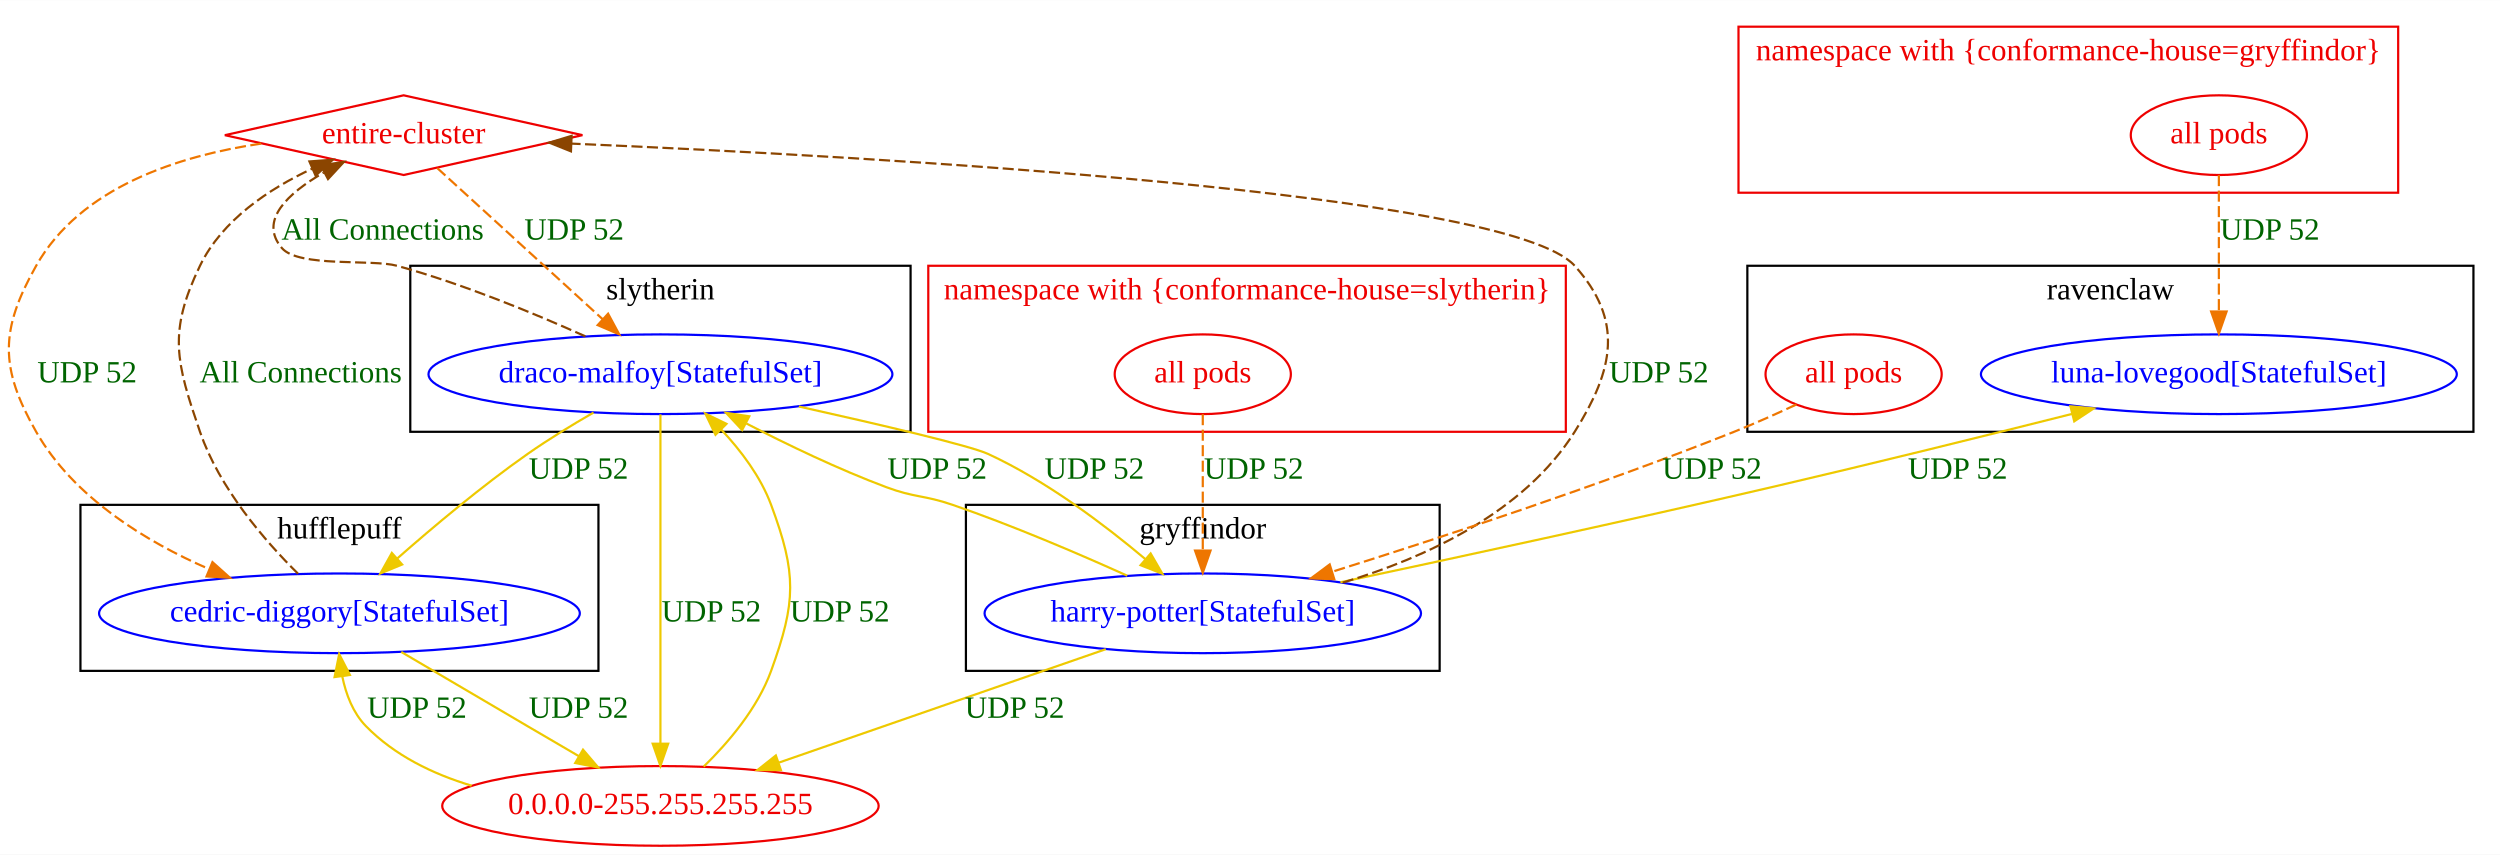
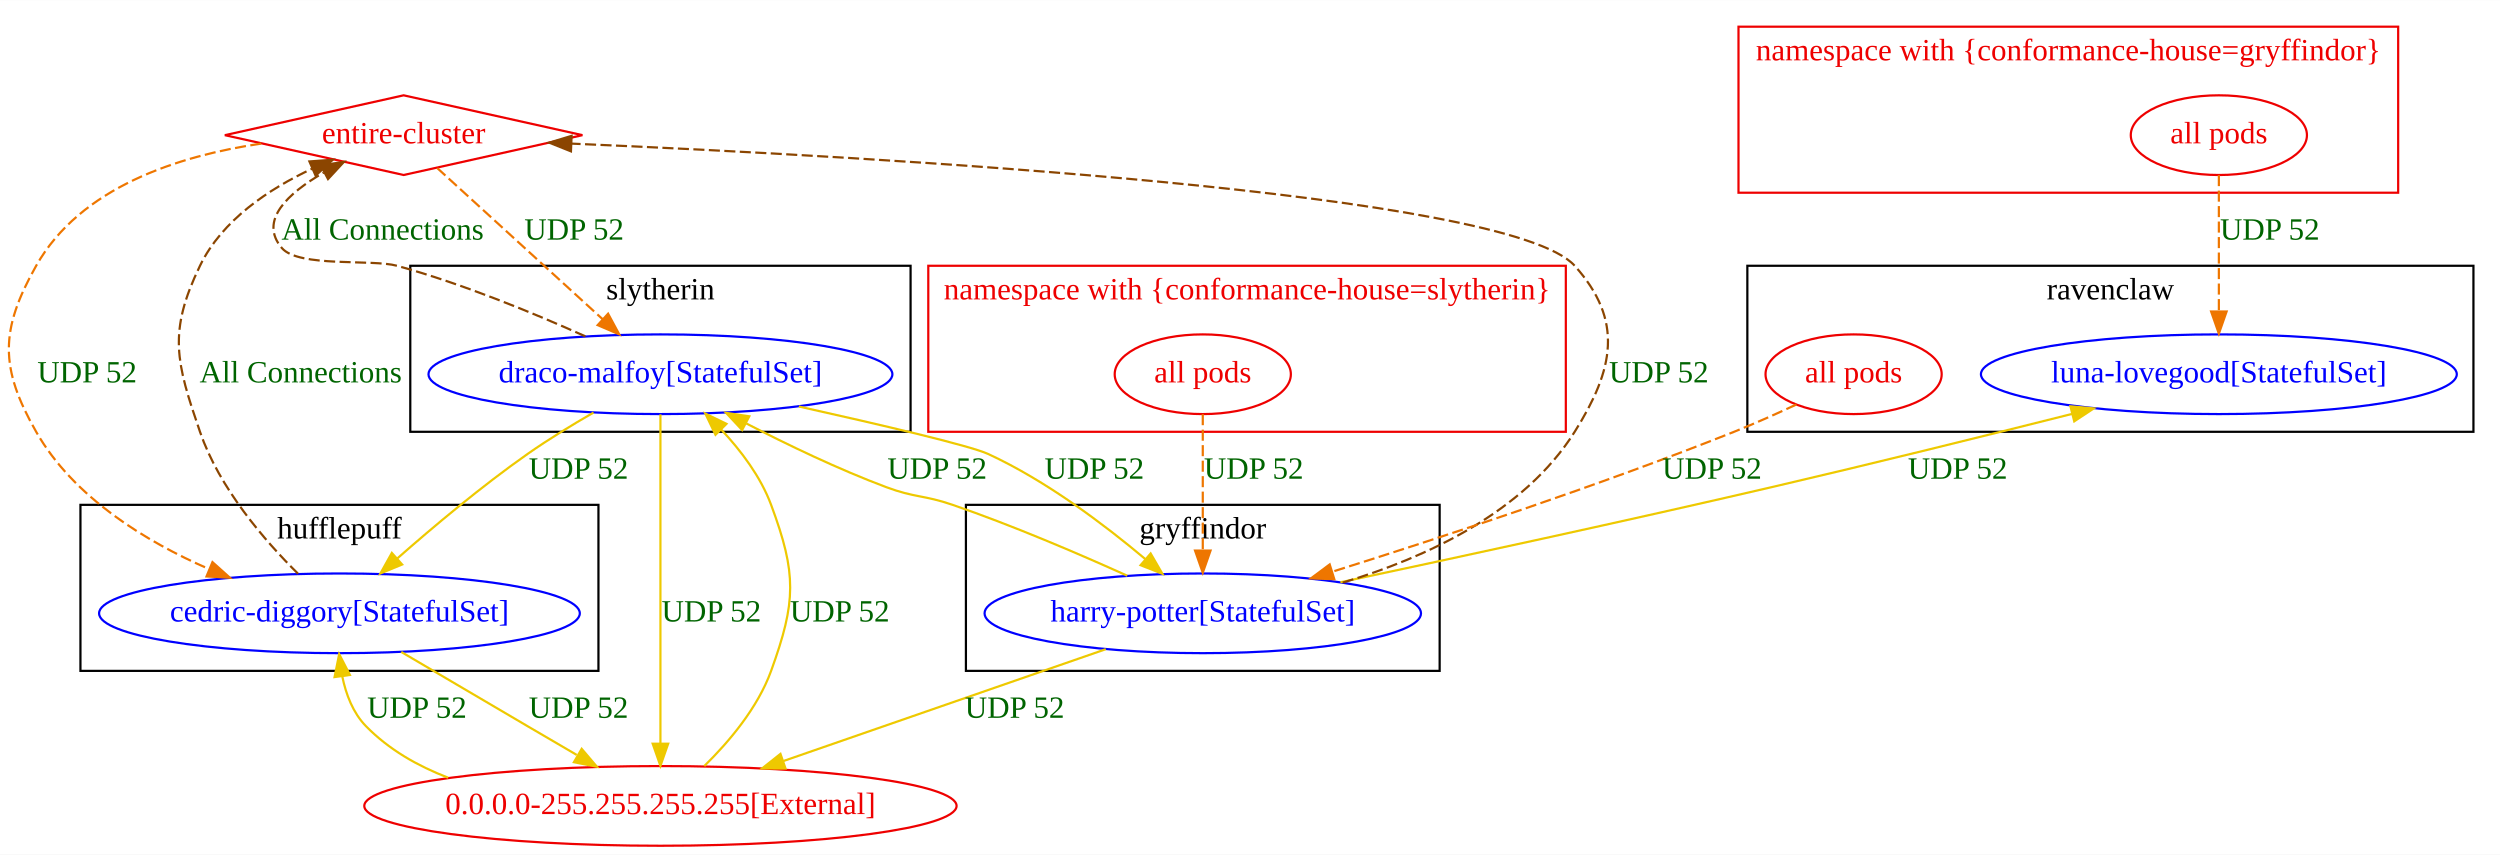
<svg xmlns="http://www.w3.org/2000/svg" width="1129pt" height="386pt" viewBox="0.00 0.00 1129.34 386.00">
  <g id="graph0" class="graph" transform="scale(1 1) rotate(0) translate(4 382)">
    <polygon fill="white" stroke="transparent" points="-4,4 -4,-382 1125.34,-382 1125.34,4 -4,4" />
-     <g id="clust4" class="cluster">
-       <polygon fill="none" stroke="black" points="181.34,-187 181.34,-262 407.34,-262 407.34,-187 181.34,-187" />
-       <text text-anchor="middle" x="294.34" y="-246.8" font-family="Times New Roman,serif" font-size="14.00">slytherin</text>
+     <g id="clust2" class="cluster">
+       <polygon fill="none" stroke="black" points="32.34,-79 32.34,-154 266.34,-154 266.34,-79 32.34,-79" />
+       <text text-anchor="middle" x="149.34" y="-138.8" font-family="Times New Roman,serif" font-size="14.00">hufflepuff</text>
    </g>
    <g id="clust1" class="cluster">
      <polygon fill="none" stroke="black" points="432.34,-79 432.34,-154 646.34,-154 646.34,-79 432.34,-79" />
      <text text-anchor="middle" x="539.34" y="-138.8" font-family="Times New Roman,serif" font-size="14.00">gryffindor</text>
    </g>
-     <g id="clust2" class="cluster">
-       <polygon fill="none" stroke="black" points="32.34,-79 32.34,-154 266.34,-154 266.34,-79 32.34,-79" />
-       <text text-anchor="middle" x="149.34" y="-138.8" font-family="Times New Roman,serif" font-size="14.00">hufflepuff</text>
-     </g>
    <g id="clust3" class="cluster">
      <polygon fill="none" stroke="black" points="785.34,-187 785.34,-262 1113.34,-262 1113.34,-187 785.34,-187" />
      <text text-anchor="middle" x="949.34" y="-246.8" font-family="Times New Roman,serif" font-size="14.00">ravenclaw</text>
+     </g>
+     <g id="clust5" class="cluster">
+       <polygon fill="none" stroke="#ee0000" points="781.34,-295 781.34,-370 1079.34,-370 1079.34,-295 781.34,-295" />
+       <text text-anchor="middle" x="930.34" y="-354.8" font-family="Times New Roman,serif" font-size="14.00" fill="#ee0000">namespace with {conformance-house=gryffindor}</text>
    </g>
    <g id="clust6" class="cluster">
      <polygon fill="none" stroke="#ee0000" points="415.34,-187 415.34,-262 703.34,-262 703.34,-187 415.34,-187" />
      <text text-anchor="middle" x="559.34" y="-246.8" font-family="Times New Roman,serif" font-size="14.00" fill="#ee0000">namespace with {conformance-house=slytherin}</text>
    </g>
-     <g id="clust5" class="cluster">
-       <polygon fill="none" stroke="#ee0000" points="781.34,-295 781.34,-370 1079.34,-370 1079.34,-295 781.34,-295" />
-       <text text-anchor="middle" x="930.34" y="-354.8" font-family="Times New Roman,serif" font-size="14.00" fill="#ee0000">namespace with {conformance-house=gryffindor}</text>
+     <g id="clust4" class="cluster">
+       <polygon fill="none" stroke="black" points="181.34,-187 181.34,-262 407.34,-262 407.34,-187 181.34,-187" />
+       <text text-anchor="middle" x="294.34" y="-246.8" font-family="Times New Roman,serif" font-size="14.00">slytherin</text>
    </g>
    <g id="node1" class="node">
      <ellipse fill="none" stroke="blue" cx="539.34" cy="-105" rx="98.58" ry="18" />
      <text text-anchor="middle" x="539.34" y="-101.3" font-family="Times New Roman,serif" font-size="14.00" fill="blue">harry-potter[StatefulSet]</text>
    </g>
    <g id="node4" class="node">
      <ellipse fill="none" stroke="blue" cx="998.34" cy="-213" rx="107.48" ry="18" />
      <text text-anchor="middle" x="998.34" y="-209.3" font-family="Times New Roman,serif" font-size="14.00" fill="blue">luna-lovegood[StatefulSet]</text>
    </g>
    <g id="edge10" class="edge">
      <path fill="none" stroke="#eec900" d="M601.51,-119.03C653.63,-130.09 729.96,-146.56 796.34,-162 841.76,-172.57 892.72,-185.19 932.1,-195.1" />
      <polygon fill="#eec900" stroke="#eec900" points="931.29,-198.51 941.85,-197.57 933.01,-191.73 931.29,-198.51" />
      <text text-anchor="middle" x="880.34" y="-165.8" font-family="Times New Roman,serif" font-size="14.00" fill="darkgreen">UDP 52</text>
    </g>
    <g id="node5" class="node">
      <ellipse fill="none" stroke="blue" cx="294.34" cy="-213" rx="104.78" ry="18" />
      <text text-anchor="middle" x="294.34" y="-209.3" font-family="Times New Roman,serif" font-size="14.00" fill="blue">draco-malfoy[StatefulSet]</text>
    </g>
    <g id="edge11" class="edge">
      <path fill="none" stroke="#eec900" d="M505.21,-121.99C483.05,-132 453.35,-144.71 426.34,-154 413.29,-158.49 409.26,-157.16 396.34,-162 374.85,-170.04 351.83,-181.1 333.1,-190.78" />
      <polygon fill="#eec900" stroke="#eec900" points="331.24,-187.8 324.01,-195.54 334.49,-194 331.24,-187.8" />
      <text text-anchor="middle" x="419.34" y="-165.8" font-family="Times New Roman,serif" font-size="14.00" fill="darkgreen">UDP 52</text>
    </g>
    <g id="node8" class="node">
-       <ellipse fill="none" stroke="#ee0000" cx="294.34" cy="-18" rx="98.58" ry="18" />
-       <text text-anchor="middle" x="294.34" y="-14.3" font-family="Times New Roman,serif" font-size="14.00" fill="#ee0000">0.0.0.0-255.255.255.255</text>
+       <ellipse fill="none" stroke="#ee0000" cx="294.34" cy="-18" rx="133.78" ry="18" />
+       <text text-anchor="middle" x="294.34" y="-14.3" font-family="Times New Roman,serif" font-size="14.00" fill="#ee0000">0.0.0.0-255.255.255.255[External]</text>
    </g>
    <g id="edge8" class="edge">
-       <path fill="none" stroke="#eec900" d="M495.54,-88.8C454.21,-74.46 392.15,-52.93 347.89,-37.58" />
-       <polygon fill="#eec900" stroke="#eec900" points="348.77,-34.18 338.18,-34.21 346.48,-40.79 348.77,-34.18" />
+       <path fill="none" stroke="#eec900" d="M495.54,-88.8C454.85,-74.69 394.07,-53.6 349.96,-38.3" />
+       <polygon fill="#eec900" stroke="#eec900" points="350.85,-34.9 340.26,-34.93 348.56,-41.51 350.85,-34.9" />
      <text text-anchor="middle" x="454.34" y="-57.8" font-family="Times New Roman,serif" font-size="14.00" fill="darkgreen">UDP 52</text>
    </g>
    <g id="node9" class="node">
      <polygon fill="none" stroke="#ee0000" points="178.34,-339 97.57,-321 178.34,-303 259.11,-321 178.34,-339" />
      <text text-anchor="middle" x="178.34" y="-317.3" font-family="Times New Roman,serif" font-size="14.00" fill="#ee0000">entire-cluster</text>
    </g>
    <g id="edge9" class="edge">
      <path fill="none" stroke="#8b4500" stroke-dasharray="5,2" d="M602.56,-118.87C639.99,-130.09 684.44,-150.53 707.34,-187 725.07,-215.23 729.59,-237.18 707.34,-262 677.65,-295.12 393.34,-311.23 254.24,-317.18" />
      <polygon fill="#8b4500" stroke="#8b4500" points="253.92,-313.69 244.07,-317.61 254.21,-320.69 253.92,-313.69" />
      <text text-anchor="middle" x="745.34" y="-209.3" font-family="Times New Roman,serif" font-size="14.00" fill="darkgreen">UDP 52</text>
    </g>
    <g id="node2" class="node">
      <ellipse fill="none" stroke="blue" cx="149.34" cy="-105" rx="108.58" ry="18" />
      <text text-anchor="middle" x="149.34" y="-101.3" font-family="Times New Roman,serif" font-size="14.00" fill="blue">cedric-diggory[StatefulSet]</text>
    </g>
    <g id="edge12" class="edge">
-       <path fill="none" stroke="#eec900" d="M177.27,-87.54C193.85,-77.77 215.28,-65.16 234.34,-54 241.82,-49.62 249.83,-44.94 257.48,-40.47" />
-       <polygon fill="#eec900" stroke="#eec900" points="259.37,-43.42 266.25,-35.36 255.84,-37.38 259.37,-43.42" />
+       <path fill="none" stroke="#eec900" d="M177.27,-87.54C193.85,-77.77 215.28,-65.16 234.34,-54 241.51,-49.8 249.17,-45.33 256.53,-41.03" />
+       <polygon fill="#eec900" stroke="#eec900" points="258.77,-43.78 265.64,-35.71 255.24,-37.73 258.77,-43.78" />
      <text text-anchor="middle" x="257.34" y="-57.8" font-family="Times New Roman,serif" font-size="14.00" fill="darkgreen">UDP 52</text>
    </g>
    <g id="edge13" class="edge">
      <path fill="none" stroke="#8b4500" stroke-dasharray="5,2" d="M130.65,-122.86C115.42,-137.95 95.07,-161.56 86.34,-187 75.52,-218.53 71.84,-231.99 86.34,-262 96.3,-282.6 117.44,-296.69 136.95,-305.82" />
      <polygon fill="#8b4500" stroke="#8b4500" points="135.77,-309.13 146.34,-309.91 138.57,-302.71 135.77,-309.13" />
      <text text-anchor="middle" x="131.84" y="-209.3" font-family="Times New Roman,serif" font-size="14.00" fill="darkgreen">All Connections</text>
    </g>
    <g id="node3" class="node">
      <ellipse fill="none" stroke="#ee0000" cx="833.34" cy="-213" rx="39.79" ry="18" />
      <text text-anchor="middle" x="833.34" y="-209.3" font-family="Times New Roman,serif" font-size="14.00" fill="#ee0000">all pods</text>
    </g>
    <g id="edge5" class="edge">
      <path fill="none" stroke="#ee7600" stroke-dasharray="5,2" d="M807.5,-199.34C798.66,-195.2 788.65,-190.71 779.34,-187 718.39,-162.69 646.95,-139.2 597.96,-123.83" />
      <polygon fill="#ee7600" stroke="#ee7600" points="598.75,-120.41 588.17,-120.77 596.67,-127.09 598.75,-120.41" />
      <text text-anchor="middle" x="769.34" y="-165.8" font-family="Times New Roman,serif" font-size="14.00" fill="darkgreen">UDP 52</text>
    </g>
    <g id="edge16" class="edge">
      <path fill="none" stroke="#eec900" d="M356.85,-198.43C393.53,-190.26 434.25,-180.73 442.34,-177 468.59,-164.9 494.83,-145.11 513.39,-129.49" />
      <polygon fill="#eec900" stroke="#eec900" points="515.79,-132.04 521.09,-122.87 511.23,-126.73 515.79,-132.04" />
      <text text-anchor="middle" x="490.34" y="-165.8" font-family="Times New Roman,serif" font-size="14.00" fill="darkgreen">UDP 52</text>
    </g>
    <g id="edge17" class="edge">
      <path fill="none" stroke="#eec900" d="M264.12,-195.69C254.4,-190.1 243.72,-183.58 234.34,-177 213.65,-162.48 191.79,-144.14 175.42,-129.74" />
      <polygon fill="#eec900" stroke="#eec900" points="177.66,-127.05 167.85,-123.02 173.01,-132.28 177.66,-127.05" />
      <text text-anchor="middle" x="257.34" y="-165.8" font-family="Times New Roman,serif" font-size="14.00" fill="darkgreen">UDP 52</text>
    </g>
    <g id="edge14" class="edge">
      <path fill="none" stroke="#eec900" d="M294.34,-194.87C294.34,-161.32 294.34,-86.71 294.34,-46.29" />
      <polygon fill="#eec900" stroke="#eec900" points="297.84,-46.09 294.34,-36.09 290.84,-46.09 297.84,-46.09" />
      <text text-anchor="middle" x="317.34" y="-101.3" font-family="Times New Roman,serif" font-size="14.00" fill="darkgreen">UDP 52</text>
    </g>
    <g id="edge15" class="edge">
      <path fill="none" stroke="#8b4500" stroke-dasharray="5,2" d="M260.44,-230.12C237.02,-240.64 204.88,-253.89 175.34,-262 164.07,-265.1 130.95,-261.13 123.34,-270 112.71,-282.4 126.03,-294.76 142.22,-304.09" />
      <polygon fill="#8b4500" stroke="#8b4500" points="140.9,-307.35 151.38,-308.94 144.18,-301.16 140.9,-307.35" />
      <text text-anchor="middle" x="168.84" y="-273.8" font-family="Times New Roman,serif" font-size="14.00" fill="darkgreen">All Connections</text>
    </g>
    <g id="node6" class="node">
      <ellipse fill="none" stroke="#ee0000" cx="998.34" cy="-321" rx="39.79" ry="18" />
      <text text-anchor="middle" x="998.34" y="-317.3" font-family="Times New Roman,serif" font-size="14.00" fill="#ee0000">all pods</text>
    </g>
    <g id="edge3" class="edge">
      <path fill="none" stroke="#ee7600" stroke-dasharray="5,2" d="M998.34,-302.97C998.34,-286.38 998.34,-260.88 998.34,-241.43" />
      <polygon fill="#ee7600" stroke="#ee7600" points="1001.84,-241.34 998.34,-231.34 994.84,-241.34 1001.84,-241.34" />
      <text text-anchor="middle" x="1021.34" y="-273.8" font-family="Times New Roman,serif" font-size="14.00" fill="darkgreen">UDP 52</text>
    </g>
    <g id="node7" class="node">
      <ellipse fill="none" stroke="#ee0000" cx="539.34" cy="-213" rx="39.79" ry="18" />
      <text text-anchor="middle" x="539.34" y="-209.3" font-family="Times New Roman,serif" font-size="14.00" fill="#ee0000">all pods</text>
    </g>
    <g id="edge4" class="edge">
      <path fill="none" stroke="#ee7600" stroke-dasharray="5,2" d="M539.34,-194.97C539.34,-178.38 539.34,-152.88 539.34,-133.43" />
      <polygon fill="#ee7600" stroke="#ee7600" points="542.84,-133.34 539.34,-123.34 535.84,-133.34 542.84,-133.34" />
      <text text-anchor="middle" x="562.34" y="-165.8" font-family="Times New Roman,serif" font-size="14.00" fill="darkgreen">UDP 52</text>
    </g>
    <g id="edge1" class="edge">
-       <path fill="none" stroke="#eec900" d="M209.06,-27.13C191.35,-32.46 174.2,-40.86 161.34,-54 155.46,-60.01 152.28,-68.37 150.61,-76.54" />
+       <path fill="none" stroke="#eec900" d="M198.46,-30.74C184.62,-36.03 171.61,-43.5 161.34,-54 155.46,-60.01 152.28,-68.37 150.61,-76.54" />
      <polygon fill="#eec900" stroke="#eec900" points="147.13,-76.2 149.22,-86.58 154.06,-77.16 147.13,-76.2" />
      <text text-anchor="middle" x="184.34" y="-57.8" font-family="Times New Roman,serif" font-size="14.00" fill="darkgreen">UDP 52</text>
    </g>
    <g id="edge2" class="edge">
-       <path fill="none" stroke="#eec900" d="M313.88,-35.75C325.14,-46.74 338.25,-62.17 344.34,-79 355.69,-110.34 355.95,-122.75 344.34,-154 339.63,-166.69 330.76,-178.45 321.78,-188.03" />
+       <path fill="none" stroke="#eec900" d="M314.14,-36C325.34,-46.98 338.29,-62.3 344.34,-79 355.69,-110.34 355.95,-122.75 344.34,-154 339.63,-166.69 330.76,-178.45 321.78,-188.03" />
      <polygon fill="#eec900" stroke="#eec900" points="319.21,-185.65 314.64,-195.21 324.17,-190.59 319.21,-185.65" />
      <text text-anchor="middle" x="375.34" y="-101.3" font-family="Times New Roman,serif" font-size="14.00" fill="darkgreen">UDP 52</text>
    </g>
    <g id="edge6" class="edge">
      <path fill="none" stroke="#ee7600" stroke-dasharray="5,2" d="M114.01,-317.19C76.3,-311.64 32.28,-297.37 12.34,-262 -4.03,-232.96 -4.18,-215.95 12.34,-187 29.2,-157.44 61.55,-137.57 90.59,-124.92" />
      <polygon fill="#ee7600" stroke="#ee7600" points="91.98,-128.13 99.87,-121.06 89.29,-121.66 91.98,-128.13" />
      <text text-anchor="middle" x="35.34" y="-209.3" font-family="Times New Roman,serif" font-size="14.00" fill="darkgreen">UDP 52</text>
    </g>
    <g id="edge7" class="edge">
      <path fill="none" stroke="#ee7600" stroke-dasharray="5,2" d="M193.51,-306.14C212.49,-288.8 245.29,-258.82 268.32,-237.78" />
      <polygon fill="#ee7600" stroke="#ee7600" points="270.7,-240.35 275.72,-231.02 265.98,-235.18 270.7,-240.35" />
      <text text-anchor="middle" x="255.34" y="-273.8" font-family="Times New Roman,serif" font-size="14.00" fill="darkgreen">UDP 52</text>
    </g>
  </g>
</svg>
